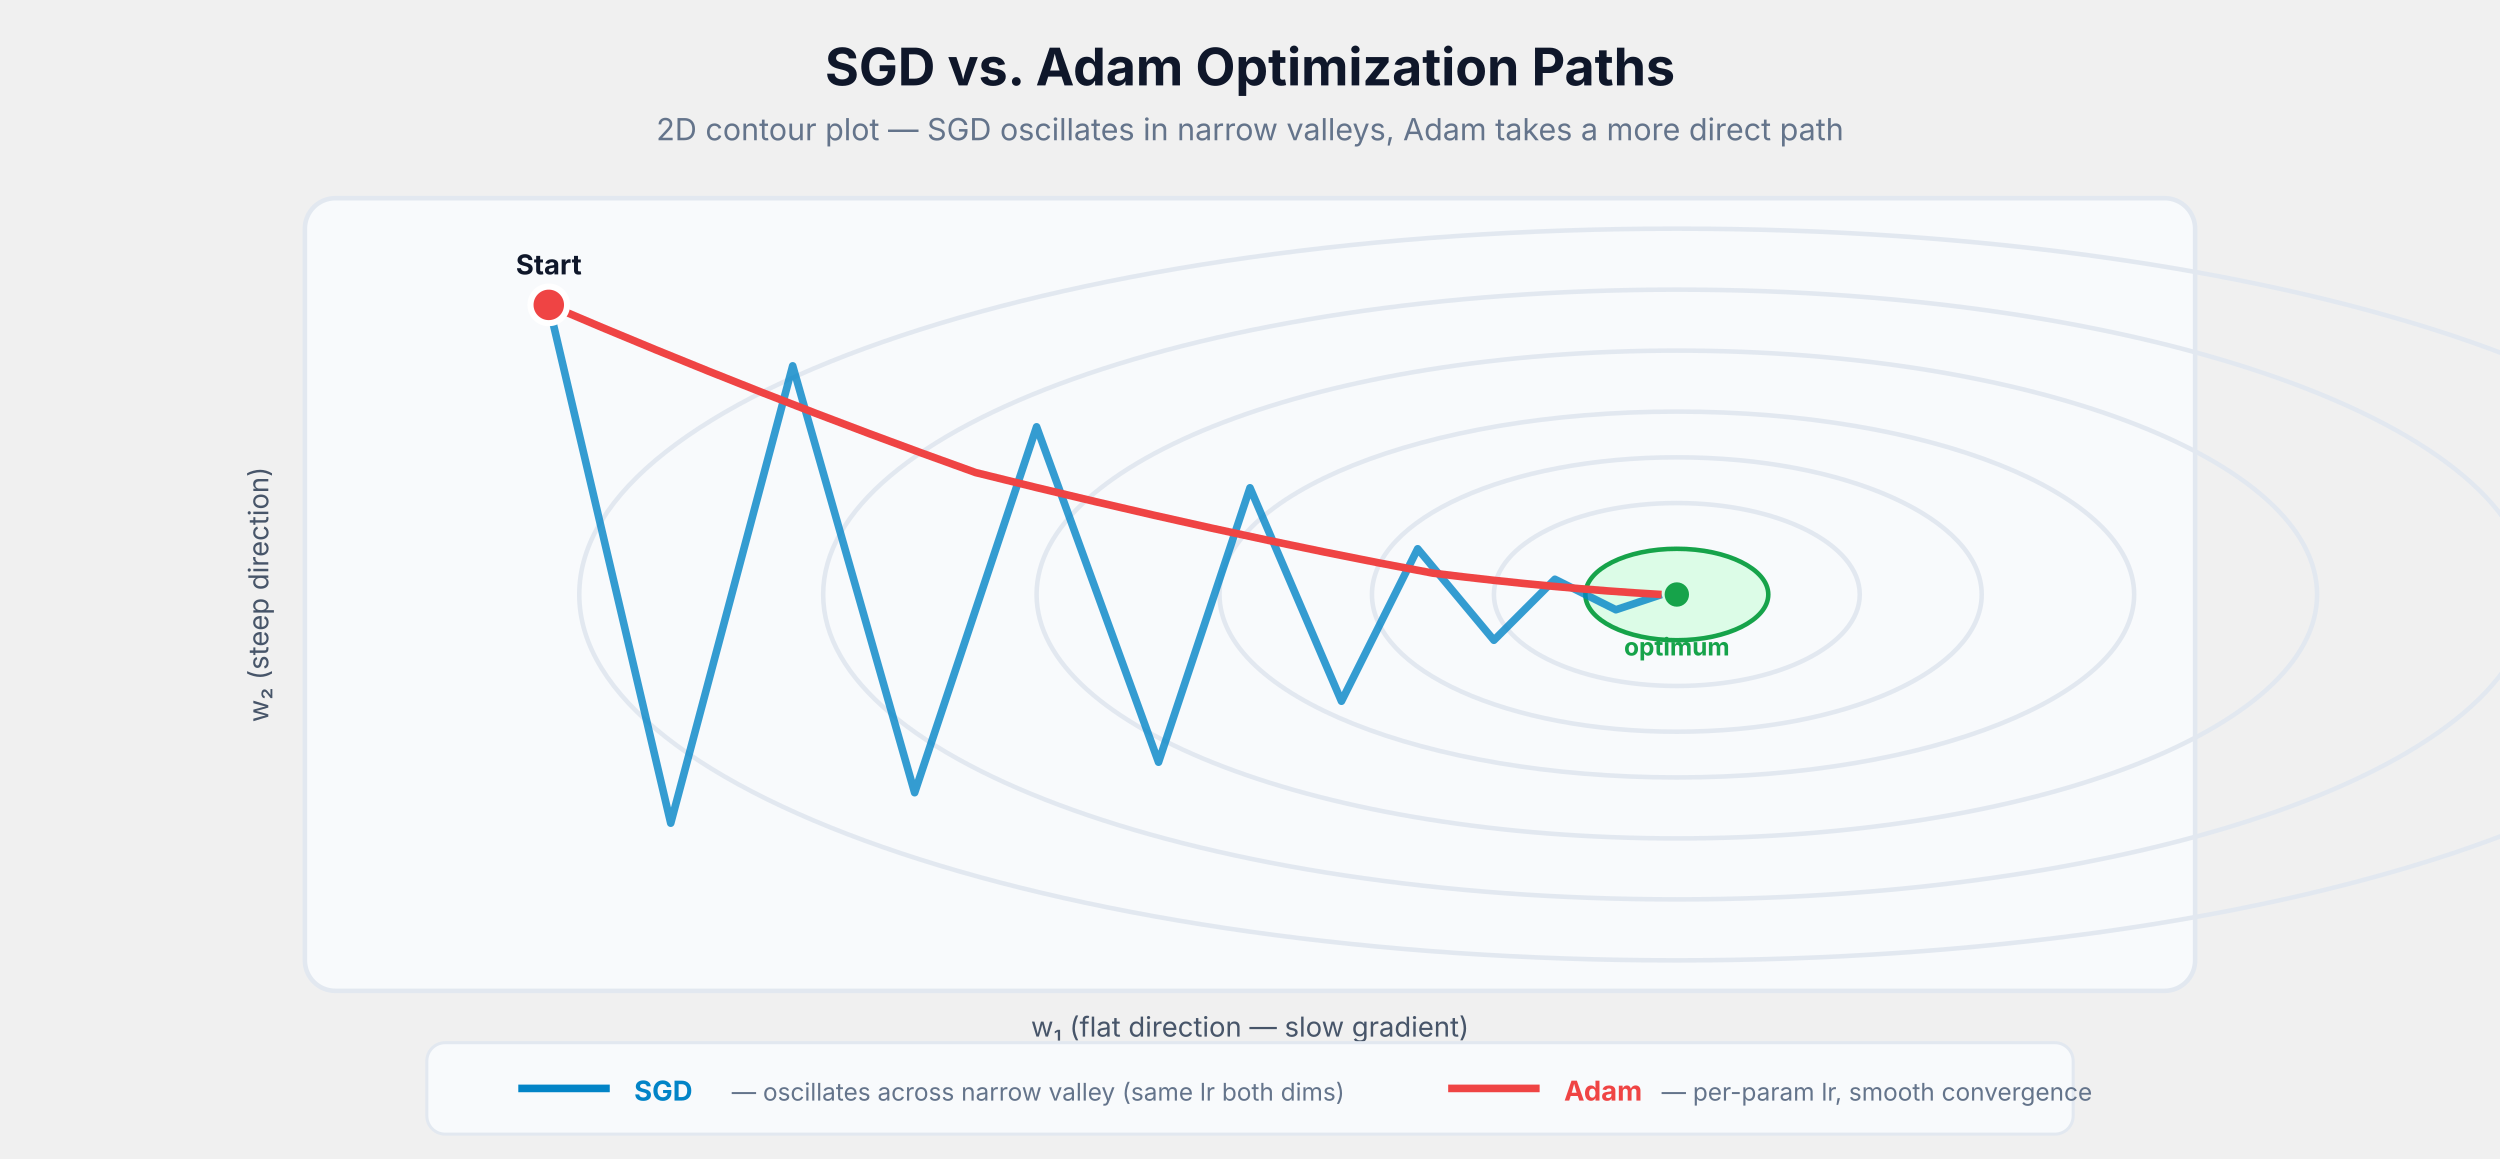
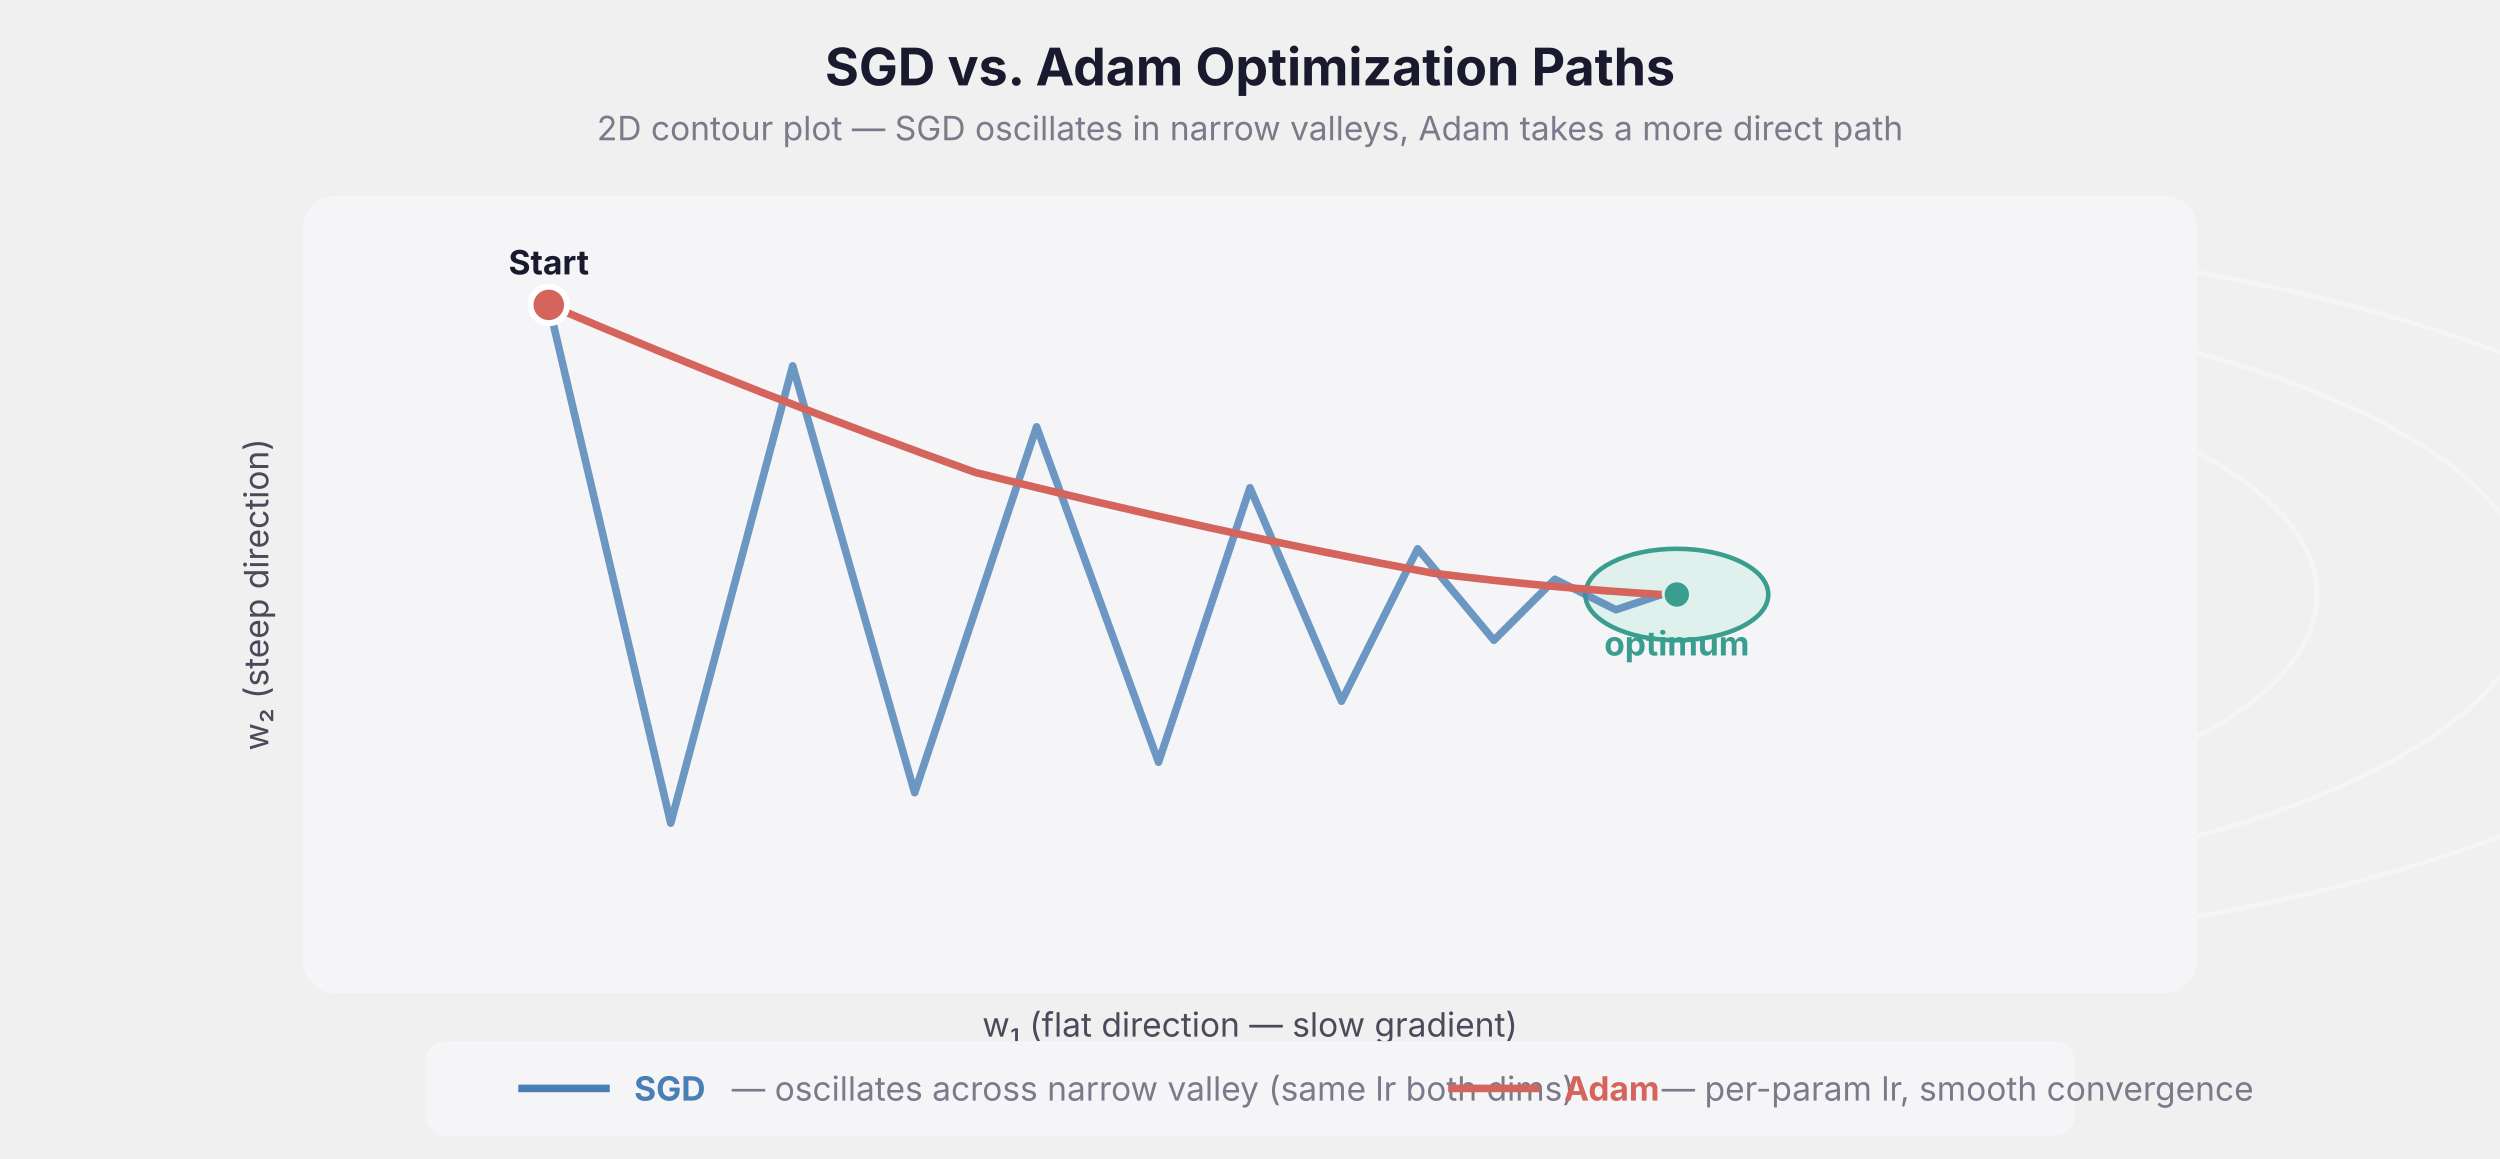
<svg xmlns="http://www.w3.org/2000/svg" viewBox="0 0 820 380" font-family="Inter, Helvetica, Arial, sans-serif">
  <defs>
    <marker id="ab" markerWidth="6" markerHeight="5" refX="6" refY="2.5" orient="auto">
-       <path d="M0,0 L6,2.5 L0,5 Z" fill="#0284c7" />
+       <path d="M0,0 L6,2.5 L0,5 Z" fill="#4a7fb5" />
    </marker>
    <marker id="ar" markerWidth="6" markerHeight="5" refX="6" refY="2.5" orient="auto">
-       <path d="M0,0 L6,2.5 L0,5 Z" fill="#ef4444" />
+       <path d="M0,0 L6,2.5 L0,5 Z" fill="#d4645c" />
    </marker>
  </defs>
-   <text x="410" y="28" text-anchor="middle" font-size="17" font-weight="bold" fill="#0f172a">SGD vs. Adam Optimization Paths</text>
-   <text x="410" y="46" text-anchor="middle" font-size="10" fill="#64748b">2D contour plot — SGD oscillates in narrow valleys, Adam takes a more direct path</text>
-   <rect x="100" y="65" width="620" height="260" rx="10" fill="#f8fafc" stroke="#e2e8f0" stroke-width="1.5" />
-   <ellipse cx="550" cy="195" rx="30" ry="15" fill="#dcfce7" stroke="#16a34a" stroke-width="1.5" />
-   <ellipse cx="550" cy="195" rx="60" ry="30" fill="none" stroke="#e2e8f0" stroke-width="1.5" />
-   <ellipse cx="550" cy="195" rx="100" ry="45" fill="none" stroke="#e2e8f0" stroke-width="1.5" />
-   <ellipse cx="550" cy="195" rx="150" ry="60" fill="none" stroke="#e2e8f0" stroke-width="1.5" />
-   <ellipse cx="550" cy="195" rx="210" ry="80" fill="none" stroke="#e2e8f0" stroke-width="1.5" />
-   <ellipse cx="550" cy="195" rx="280" ry="100" fill="none" stroke="#e2e8f0" stroke-width="1.5" />
-   <ellipse cx="550" cy="195" rx="360" ry="120" fill="none" stroke="#e2e8f0" stroke-width="1.5" />
-   <circle cx="550" cy="195" r="4" fill="#16a34a" />
-   <text x="550" y="215" text-anchor="middle" font-size="8" font-weight="bold" fill="#16a34a">optimum</text>
-   <polyline points="180,100 220,270 260,120 300,260 340,140 380,250 410,160 440,230 465,180 490,210 510,190 530,200 545,195" fill="none" stroke="#0284c7" stroke-width="2.5" stroke-linejoin="round" opacity="0.8" />
-   <circle cx="180" cy="100" r="6" fill="#0284c7" />
-   <path d="M 180 100 Q 250 130 320 155 Q 400 175 470 188 Q 510 193 545 195" fill="none" stroke="#ef4444" stroke-width="2.5" stroke-linejoin="round" />
-   <circle cx="180" cy="100" r="6" fill="#ef4444" stroke="#fff" stroke-width="2" />
-   <text x="180" y="90" text-anchor="middle" font-size="9" font-weight="bold" fill="#0f172a">Start</text>
-   <text x="410" y="340" text-anchor="middle" font-size="9" fill="#475569">w₁ (flat direction — slow gradient)</text>
-   <text x="88" y="195" text-anchor="middle" font-size="9" fill="#475569" transform="rotate(-90 88 195)">w₂ (steep direction)</text>
-   <rect x="140" y="342" width="540" height="30" rx="6" fill="#f8fafc" stroke="#e2e8f0" stroke-width="1" />
-   <line x1="170" y1="357" x2="200" y2="357" stroke="#0284c7" stroke-width="2.5" />
-   <text x="208" y="361" font-size="9" font-weight="bold" fill="#0284c7">SGD</text>
-   <text x="240" y="361" font-size="8" fill="#64748b">— oscillates across narrow valley (same lr both dims)</text>
-   <line x1="475" y1="357" x2="505" y2="357" stroke="#ef4444" stroke-width="2.5" />
-   <text x="513" y="361" font-size="9" font-weight="bold" fill="#ef4444">Adam</text>
-   <text x="545" y="361" font-size="8" fill="#64748b">— per-param lr, smooth convergence</text>
+   <text x="410" y="28" text-anchor="middle" font-size="17" font-weight="bold" fill="#1a1a2e">SGD vs. Adam Optimization Paths</text>
+   <text x="410" y="46" text-anchor="middle" font-size="11" fill="#7a7a8a">2D contour plot — SGD oscillates in narrow valleys, Adam takes a more direct path</text>
+   <rect x="100" y="65" width="620" height="260" rx="10" fill="#f5f5f8" stroke="#f5f5f8" stroke-width="1.5" />
+   <ellipse cx="550" cy="195" rx="30" ry="15" fill="#dff0ed" stroke="#3a9e8f" stroke-width="1.5" />
+   <ellipse cx="550" cy="195" rx="60" ry="30" fill="none" stroke="#f5f5f8" stroke-width="1.5" />
+   <ellipse cx="550" cy="195" rx="100" ry="45" fill="none" stroke="#f5f5f8" stroke-width="1.5" />
+   <ellipse cx="550" cy="195" rx="150" ry="60" fill="none" stroke="#f5f5f8" stroke-width="1.5" />
+   <ellipse cx="550" cy="195" rx="210" ry="80" fill="none" stroke="#f5f5f8" stroke-width="1.5" />
+   <ellipse cx="550" cy="195" rx="280" ry="100" fill="none" stroke="#f5f5f8" stroke-width="1.5" />
+   <ellipse cx="550" cy="195" rx="360" ry="120" fill="none" stroke="#f5f5f8" stroke-width="1.5" />
+   <circle cx="550" cy="195" r="4" fill="#3a9e8f" />
+   <text x="550" y="215" text-anchor="middle" font-size="11" font-weight="bold" fill="#3a9e8f">optimum</text>
+   <polyline points="180,100 220,270 260,120 300,260 340,140 380,250 410,160 440,230 465,180 490,210 510,190 530,200 545,195" fill="none" stroke="#4a7fb5" stroke-width="2.5" stroke-linejoin="round" opacity="0.8" />
+   <circle cx="180" cy="100" r="6" fill="#4a7fb5" />
+   <path d="M 180 100 Q 250 130 320 155 Q 400 175 470 188 Q 510 193 545 195" fill="none" stroke="#d4645c" stroke-width="2.5" stroke-linejoin="round" />
+   <circle cx="180" cy="100" r="6" fill="#d4645c" stroke="#fff" stroke-width="2" />
+   <text x="180" y="90" text-anchor="middle" font-size="11" font-weight="bold" fill="#1a1a2e">Start</text>
+   <text x="410" y="340" text-anchor="middle" font-size="11" fill="#4a4a5a">w₁ (flat direction — slow gradient)</text>
+   <text x="88" y="195" text-anchor="middle" font-size="11" fill="#4a4a5a" transform="rotate(-90 88 195)">w₂ (steep direction)</text>
+   <rect x="140" y="342" width="540" height="30" rx="6" fill="#f5f5f8" stroke="#f5f5f8" stroke-width="1" />
+   <line x1="170" y1="357" x2="200" y2="357" stroke="#4a7fb5" stroke-width="2.5" />
+   <text x="208" y="361" font-size="11" font-weight="bold" fill="#4a7fb5">SGD</text>
+   <text x="240" y="361" font-size="11" fill="#7a7a8a">— oscillates across narrow valley (same lr both dims)</text>
+   <line x1="475" y1="357" x2="505" y2="357" stroke="#d4645c" stroke-width="2.5" />
+   <text x="513" y="361" font-size="11" font-weight="bold" fill="#d4645c">Adam</text>
+   <text x="545" y="361" font-size="11" fill="#7a7a8a">— per-param lr, smooth convergence</text>
</svg>
